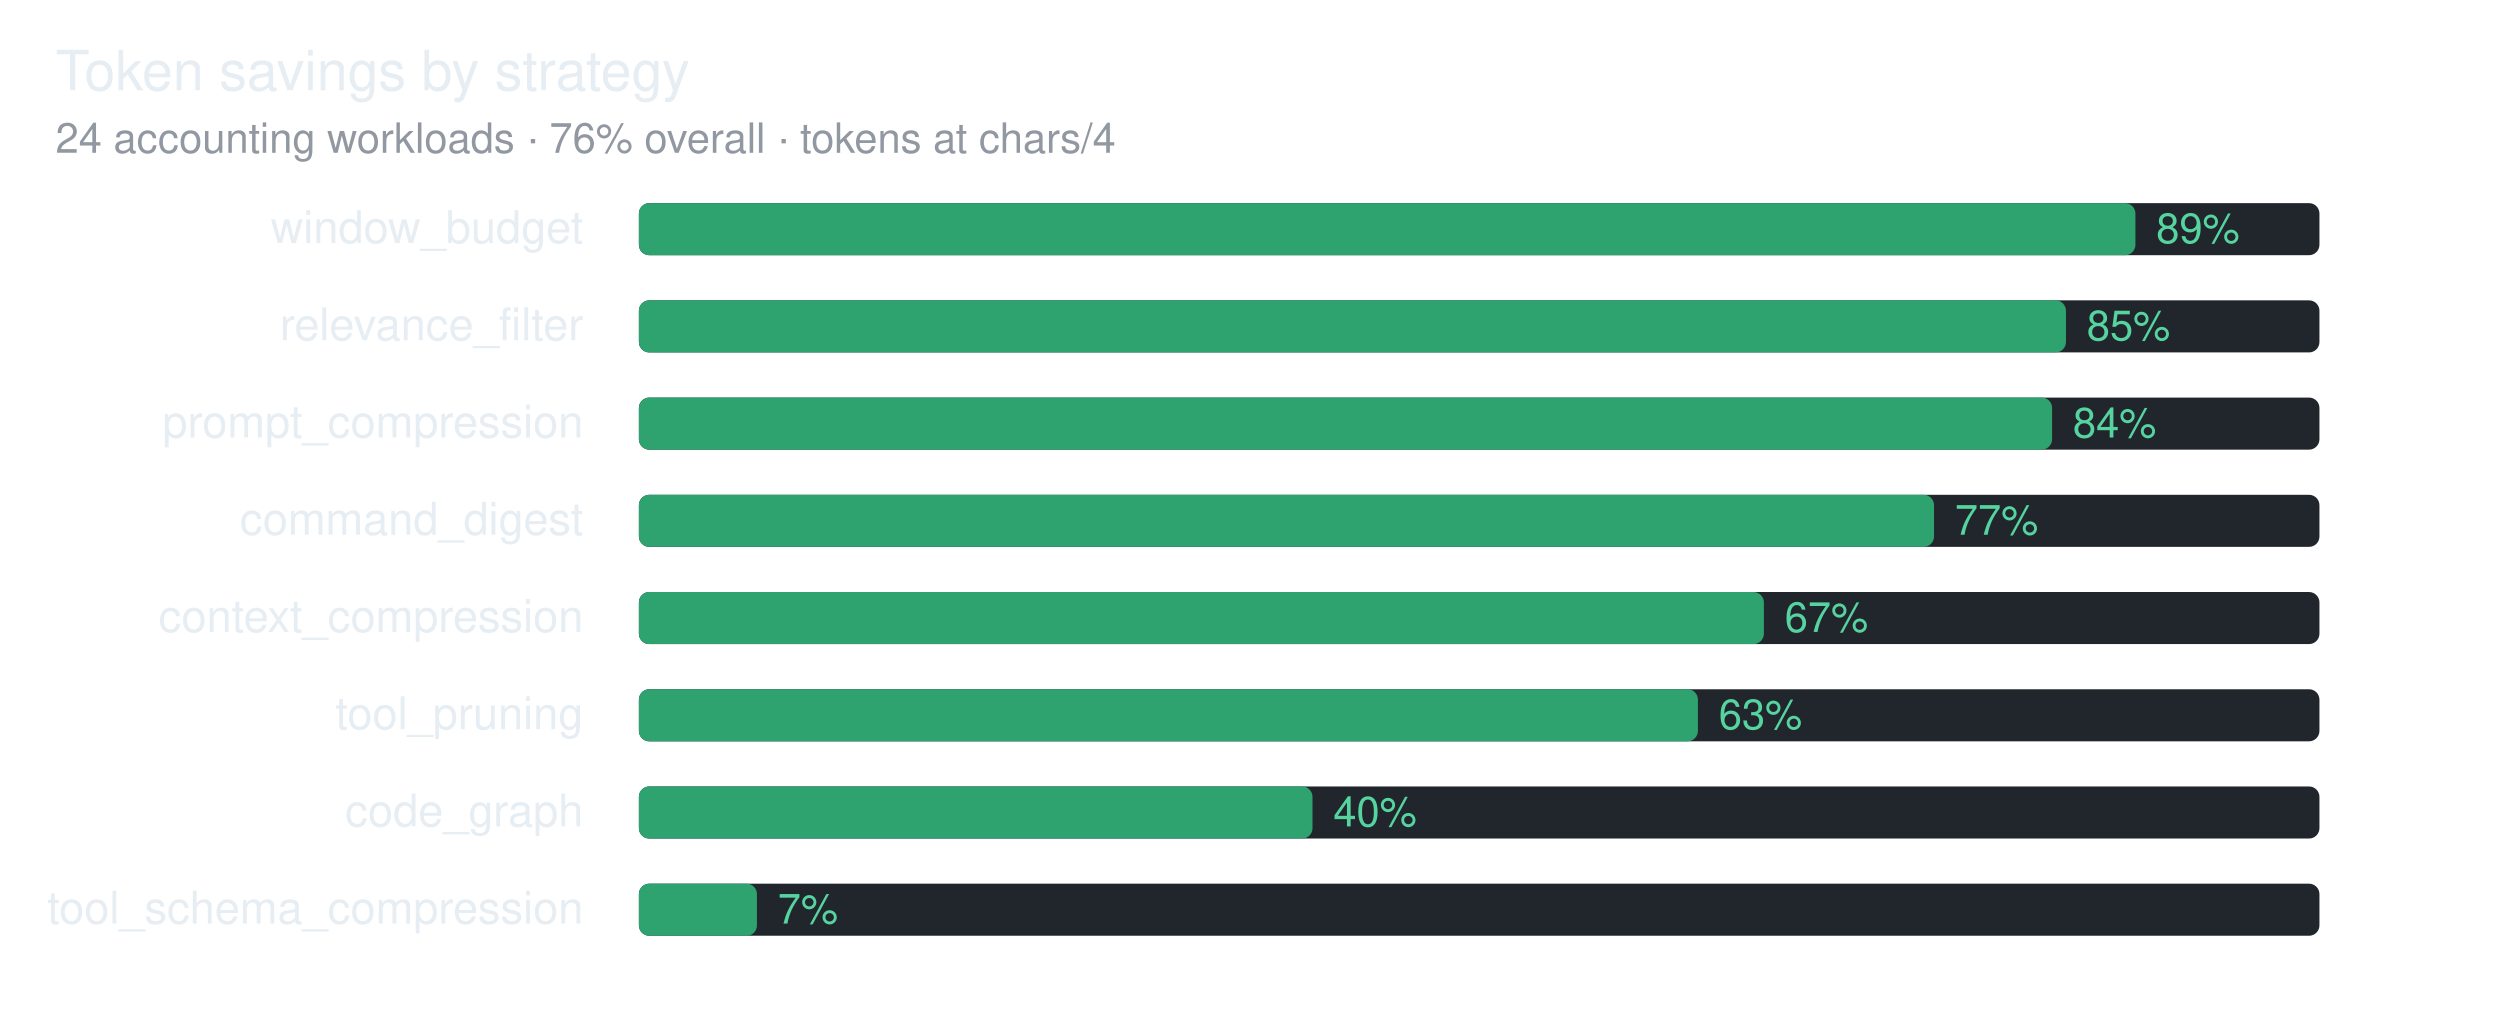
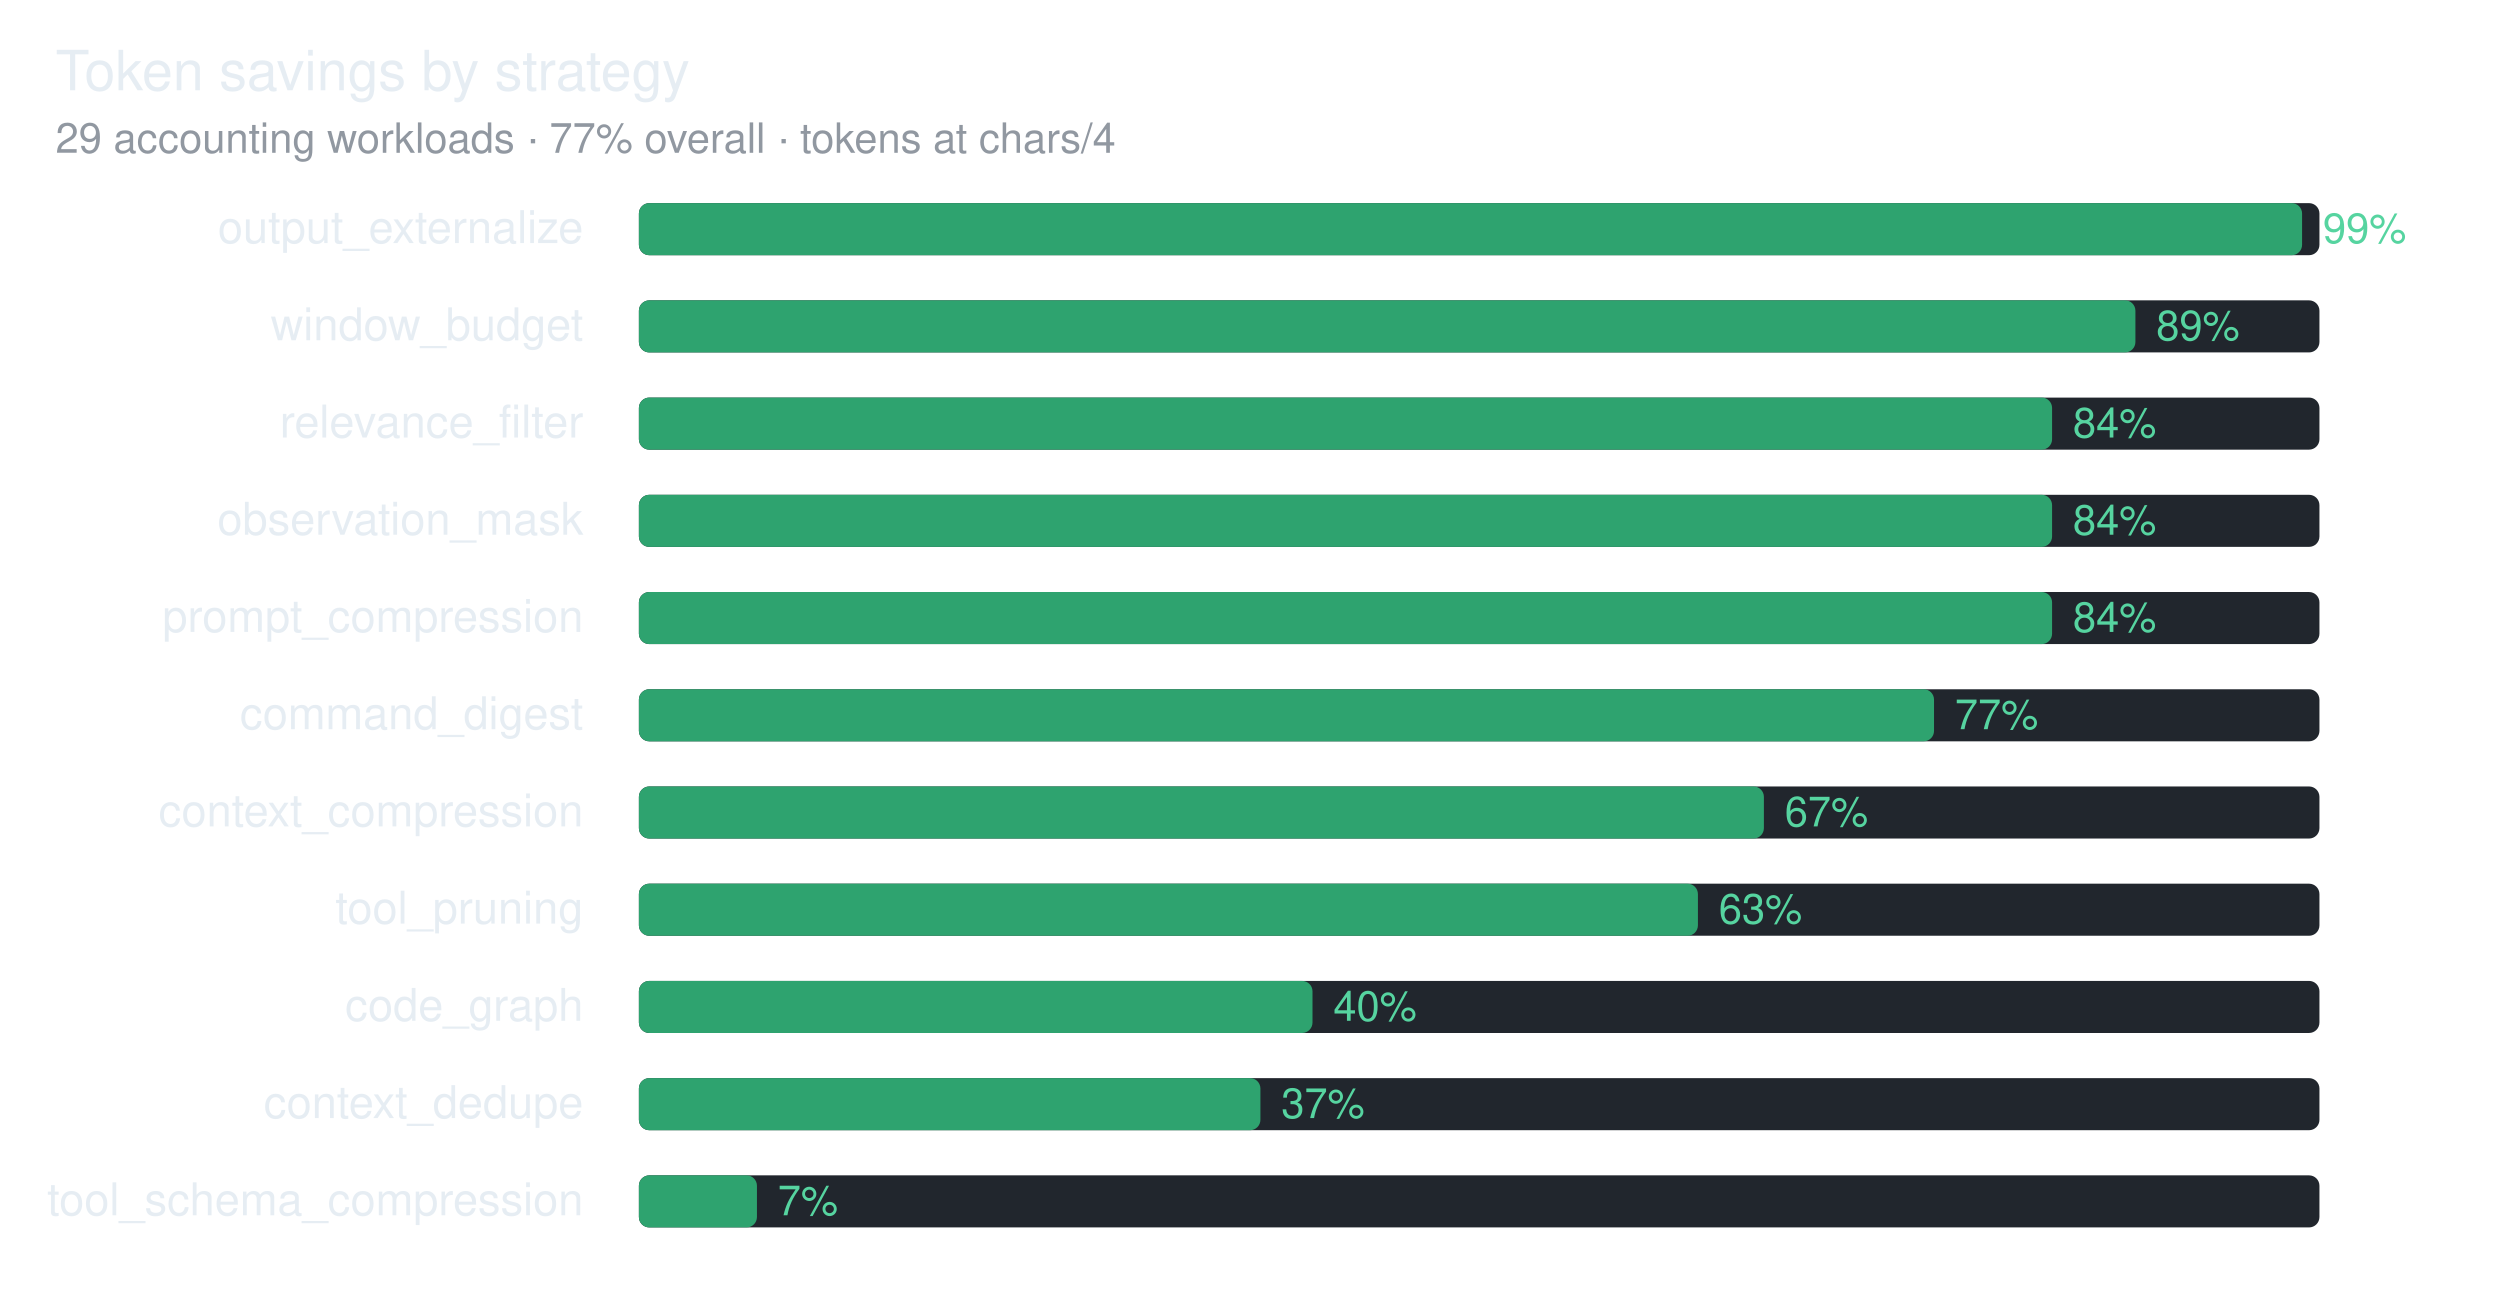
- <svg xmlns="http://www.w3.org/2000/svg" width="720" height="292" viewBox="0 0 720 292" font-family="-apple-system,BlinkMacSystemFont,'Segoe UI',Helvetica,Arial,sans-serif" role="img" aria-label="Token savings by Anyray optimizer strategy, 76% overall">
+ <svg xmlns="http://www.w3.org/2000/svg" width="720" height="376" viewBox="0 0 720 376" font-family="-apple-system,BlinkMacSystemFont,'Segoe UI',Helvetica,Arial,sans-serif" role="img" aria-label="Token savings by Anyray optimizer strategy, 77% overall">
  <text x="16" y="26" fill="#e6edf3" font-size="16" font-weight="500">Token savings by strategy</text>
-   <text x="16" y="44" fill="#9198a1" font-size="12">24 accounting workloads · 76% overall · tokens at chars/4</text>
-   <text x="168" y="70" fill="#e6edf3" font-size="13" text-anchor="end">window_budget</text>
+   <text x="16" y="44" fill="#9198a1" font-size="12">29 accounting workloads · 77% overall · tokens at chars/4</text>
+   <text x="168" y="70" fill="#e6edf3" font-size="13" text-anchor="end">output_externalize</text>
  <rect x="184" y="58.5" width="484" height="15" rx="3" fill="#21262d" />
-   <rect x="184" y="58.5" width="431" height="15" rx="3" fill="#2ea36f" />
-   <text x="621" y="70" fill="#56d4a0" font-size="12" font-weight="500">89%</text>
-   <text x="168" y="98" fill="#e6edf3" font-size="13" text-anchor="end">relevance_filter</text>
+   <rect x="184" y="58.5" width="479" height="15" rx="3" fill="#2ea36f" />
+   <text x="669" y="70" fill="#56d4a0" font-size="12" font-weight="500">99%</text>
+   <text x="168" y="98" fill="#e6edf3" font-size="13" text-anchor="end">window_budget</text>
  <rect x="184" y="86.5" width="484" height="15" rx="3" fill="#21262d" />
-   <rect x="184" y="86.5" width="411" height="15" rx="3" fill="#2ea36f" />
-   <text x="601" y="98" fill="#56d4a0" font-size="12" font-weight="500">85%</text>
-   <text x="168" y="126" fill="#e6edf3" font-size="13" text-anchor="end">prompt_compression</text>
+   <rect x="184" y="86.5" width="431" height="15" rx="3" fill="#2ea36f" />
+   <text x="621" y="98" fill="#56d4a0" font-size="12" font-weight="500">89%</text>
+   <text x="168" y="126" fill="#e6edf3" font-size="13" text-anchor="end">relevance_filter</text>
  <rect x="184" y="114.5" width="484" height="15" rx="3" fill="#21262d" />
  <rect x="184" y="114.5" width="407" height="15" rx="3" fill="#2ea36f" />
  <text x="597" y="126" fill="#56d4a0" font-size="12" font-weight="500">84%</text>
-   <text x="168" y="154" fill="#e6edf3" font-size="13" text-anchor="end">command_digest</text>
+   <text x="168" y="154" fill="#e6edf3" font-size="13" text-anchor="end">observation_mask</text>
  <rect x="184" y="142.5" width="484" height="15" rx="3" fill="#21262d" />
-   <rect x="184" y="142.5" width="373" height="15" rx="3" fill="#2ea36f" />
-   <text x="563" y="154" fill="#56d4a0" font-size="12" font-weight="500">77%</text>
-   <text x="168" y="182" fill="#e6edf3" font-size="13" text-anchor="end">context_compression</text>
+   <rect x="184" y="142.5" width="407" height="15" rx="3" fill="#2ea36f" />
+   <text x="597" y="154" fill="#56d4a0" font-size="12" font-weight="500">84%</text>
+   <text x="168" y="182" fill="#e6edf3" font-size="13" text-anchor="end">prompt_compression</text>
  <rect x="184" y="170.5" width="484" height="15" rx="3" fill="#21262d" />
-   <rect x="184" y="170.5" width="324" height="15" rx="3" fill="#2ea36f" />
-   <text x="514" y="182" fill="#56d4a0" font-size="12" font-weight="500">67%</text>
-   <text x="168" y="210" fill="#e6edf3" font-size="13" text-anchor="end">tool_pruning</text>
+   <rect x="184" y="170.5" width="407" height="15" rx="3" fill="#2ea36f" />
+   <text x="597" y="182" fill="#56d4a0" font-size="12" font-weight="500">84%</text>
+   <text x="168" y="210" fill="#e6edf3" font-size="13" text-anchor="end">command_digest</text>
  <rect x="184" y="198.5" width="484" height="15" rx="3" fill="#21262d" />
-   <rect x="184" y="198.5" width="305" height="15" rx="3" fill="#2ea36f" />
-   <text x="495" y="210" fill="#56d4a0" font-size="12" font-weight="500">63%</text>
-   <text x="168" y="238" fill="#e6edf3" font-size="13" text-anchor="end">code_graph</text>
+   <rect x="184" y="198.5" width="373" height="15" rx="3" fill="#2ea36f" />
+   <text x="563" y="210" fill="#56d4a0" font-size="12" font-weight="500">77%</text>
+   <text x="168" y="238" fill="#e6edf3" font-size="13" text-anchor="end">context_compression</text>
  <rect x="184" y="226.5" width="484" height="15" rx="3" fill="#21262d" />
-   <rect x="184" y="226.5" width="194" height="15" rx="3" fill="#2ea36f" />
-   <text x="384" y="238" fill="#56d4a0" font-size="12" font-weight="500">40%</text>
-   <text x="168" y="266" fill="#e6edf3" font-size="13" text-anchor="end">tool_schema_compression</text>
+   <rect x="184" y="226.5" width="324" height="15" rx="3" fill="#2ea36f" />
+   <text x="514" y="238" fill="#56d4a0" font-size="12" font-weight="500">67%</text>
+   <text x="168" y="266" fill="#e6edf3" font-size="13" text-anchor="end">tool_pruning</text>
  <rect x="184" y="254.5" width="484" height="15" rx="3" fill="#21262d" />
-   <rect x="184" y="254.5" width="34" height="15" rx="3" fill="#2ea36f" />
-   <text x="224" y="266" fill="#56d4a0" font-size="12" font-weight="500">7%</text>
+   <rect x="184" y="254.5" width="305" height="15" rx="3" fill="#2ea36f" />
+   <text x="495" y="266" fill="#56d4a0" font-size="12" font-weight="500">63%</text>
+   <text x="168" y="294" fill="#e6edf3" font-size="13" text-anchor="end">code_graph</text>
+   <rect x="184" y="282.5" width="484" height="15" rx="3" fill="#21262d" />
+   <rect x="184" y="282.5" width="194" height="15" rx="3" fill="#2ea36f" />
+   <text x="384" y="294" fill="#56d4a0" font-size="12" font-weight="500">40%</text>
+   <text x="168" y="322" fill="#e6edf3" font-size="13" text-anchor="end">context_dedupe</text>
+   <rect x="184" y="310.5" width="484" height="15" rx="3" fill="#21262d" />
+   <rect x="184" y="310.5" width="179" height="15" rx="3" fill="#2ea36f" />
+   <text x="369" y="322" fill="#56d4a0" font-size="12" font-weight="500">37%</text>
+   <text x="168" y="350" fill="#e6edf3" font-size="13" text-anchor="end">tool_schema_compression</text>
+   <rect x="184" y="338.5" width="484" height="15" rx="3" fill="#21262d" />
+   <rect x="184" y="338.5" width="34" height="15" rx="3" fill="#2ea36f" />
+   <text x="224" y="350" fill="#56d4a0" font-size="12" font-weight="500">7%</text>
</svg>
